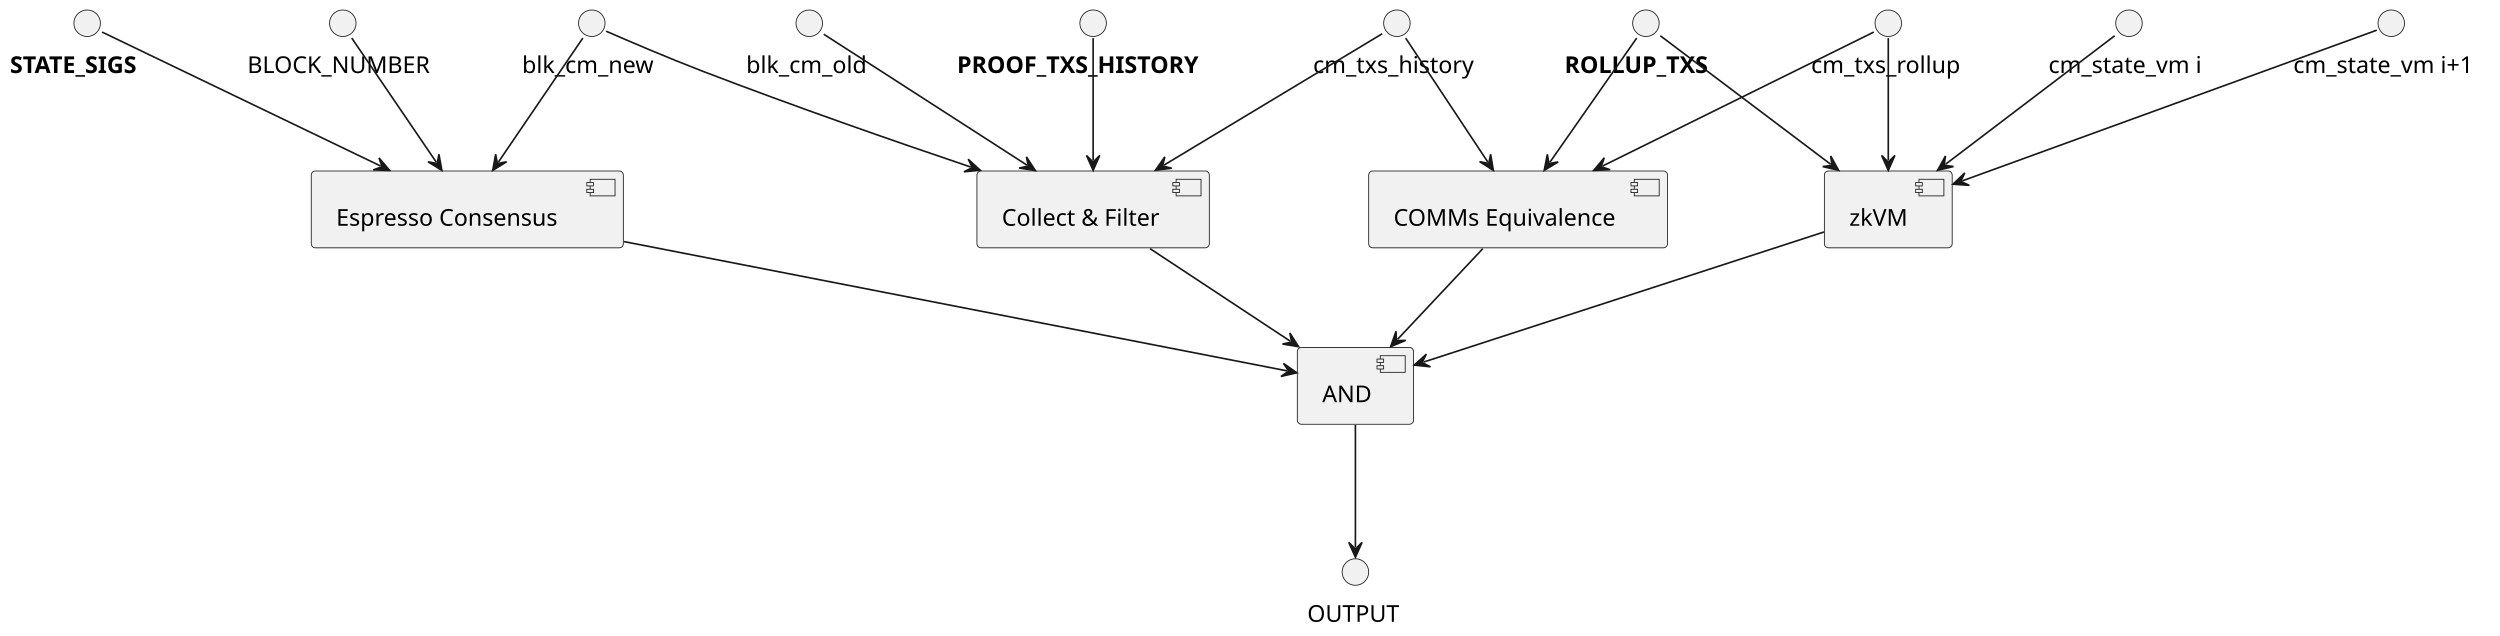
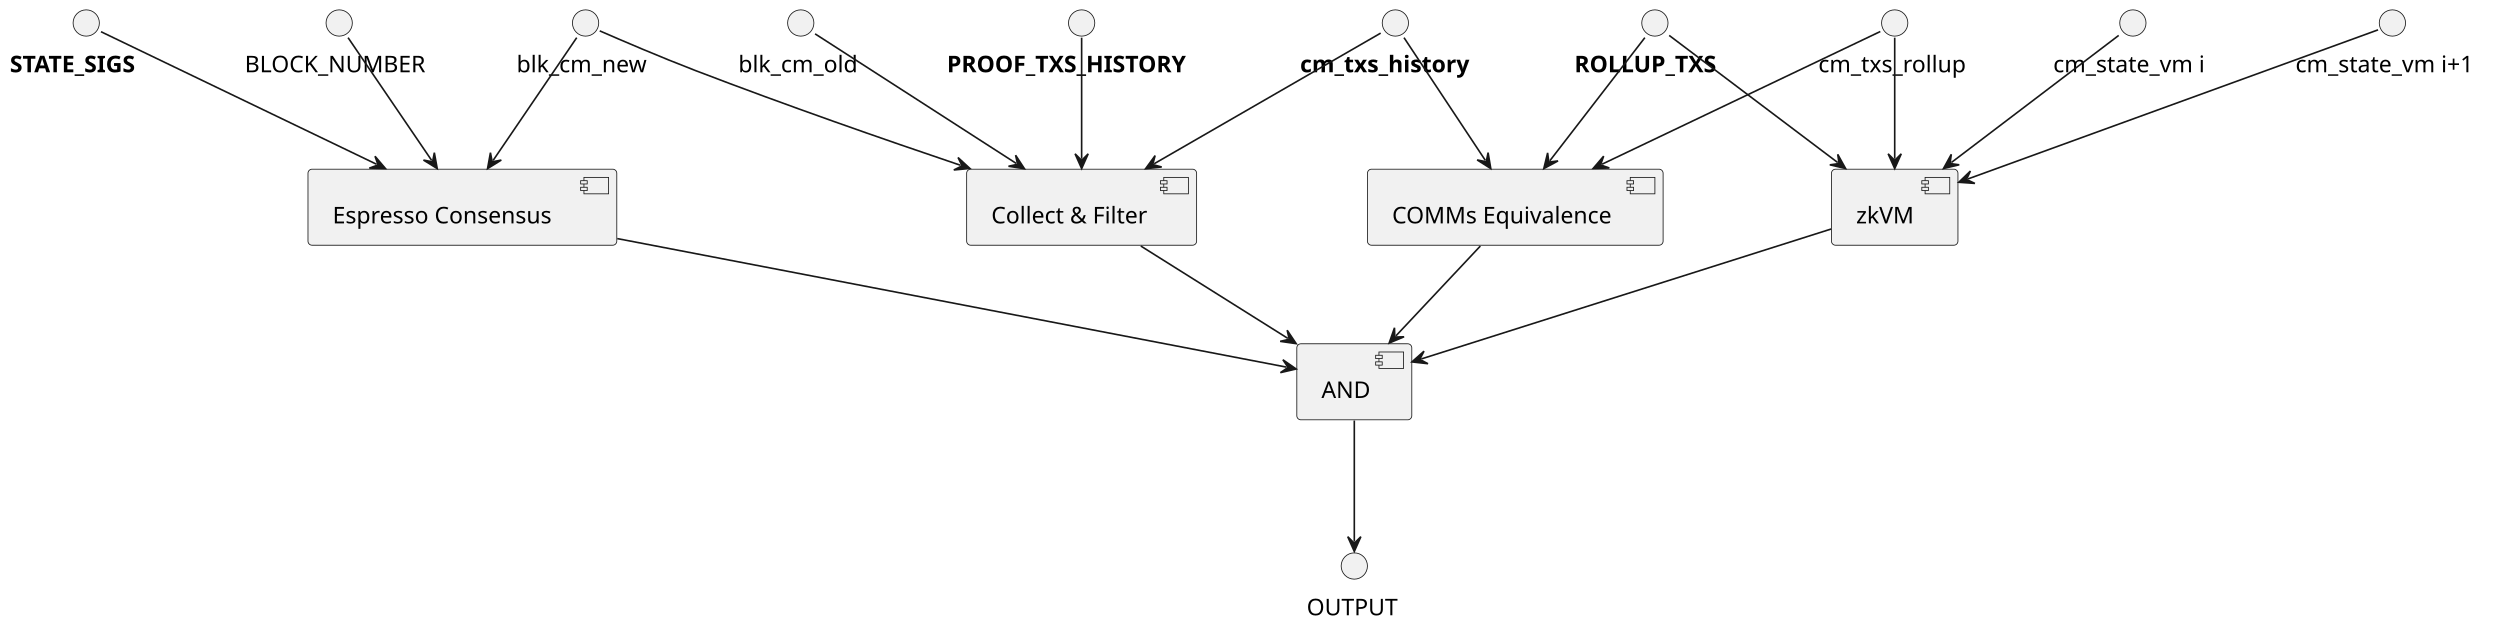
- <svg xmlns="http://www.w3.org/2000/svg" contentStyleType="text/css" height="383px" preserveAspectRatio="none" style="width:1506px;height:383px;background:#FFFFFF;" version="1.1" viewBox="0 0 1506 383" width="1506px" zoomAndPan="magnify">
+ <svg xmlns="http://www.w3.org/2000/svg" contentStyleType="text/css" height="383px" preserveAspectRatio="none" style="width:1522px;height:383px;background:#FFFFFF;" version="1.1" viewBox="0 0 1522 383" width="1522px" zoomAndPan="magnify">
  <defs />
  <g>
    <g id="elem_EspCons">
      <rect fill="#F1F1F1" height="46.297" rx="2.5" ry="2.5" style="stroke:#181818;stroke-width:0.5;" width="188" x="187.5" y="103" />
      <rect fill="#F1F1F1" height="10" style="stroke:#181818;stroke-width:0.5;" width="15" x="355.5" y="108" />
      <rect fill="#F1F1F1" height="2" style="stroke:#181818;stroke-width:0.5;" width="4" x="353.5" y="110" />
      <rect fill="#F1F1F1" height="2" style="stroke:#181818;stroke-width:0.5;" width="4" x="353.5" y="114" />
      <text fill="#000000" font-family="sans-serif" font-size="14" lengthAdjust="spacing" textLength="148" x="202.5" y="135.995">Espresso Consensus</text>
    </g>
    <g id="elem_CF">
      <rect fill="#F1F1F1" height="46.297" rx="2.5" ry="2.5" style="stroke:#181818;stroke-width:0.5;" width="140" x="588.5" y="103" />
      <rect fill="#F1F1F1" height="10" style="stroke:#181818;stroke-width:0.5;" width="15" x="708.5" y="108" />
      <rect fill="#F1F1F1" height="2" style="stroke:#181818;stroke-width:0.5;" width="4" x="706.5" y="110" />
      <rect fill="#F1F1F1" height="2" style="stroke:#181818;stroke-width:0.5;" width="4" x="706.5" y="114" />
      <text fill="#000000" font-family="sans-serif" font-size="14" lengthAdjust="spacing" textLength="100" x="603.5" y="135.995">Collect &amp; Filter</text>
    </g>
    <g id="elem_CE">
-       <rect fill="#F1F1F1" height="46.297" rx="2.5" ry="2.5" style="stroke:#181818;stroke-width:0.5;" width="180" x="824.5" y="103" />
-       <rect fill="#F1F1F1" height="10" style="stroke:#181818;stroke-width:0.5;" width="15" x="984.5" y="108" />
-       <rect fill="#F1F1F1" height="2" style="stroke:#181818;stroke-width:0.5;" width="4" x="982.5" y="110" />
-       <rect fill="#F1F1F1" height="2" style="stroke:#181818;stroke-width:0.5;" width="4" x="982.5" y="114" />
-       <text fill="#000000" font-family="sans-serif" font-size="14" lengthAdjust="spacing" textLength="140" x="839.5" y="135.995">COMMs Equivalence</text>
+       <rect fill="#F1F1F1" height="46.297" rx="2.5" ry="2.5" style="stroke:#181818;stroke-width:0.5;" width="180" x="832.5" y="103" />
+       <rect fill="#F1F1F1" height="10" style="stroke:#181818;stroke-width:0.5;" width="15" x="992.5" y="108" />
+       <rect fill="#F1F1F1" height="2" style="stroke:#181818;stroke-width:0.5;" width="4" x="990.5" y="110" />
+       <rect fill="#F1F1F1" height="2" style="stroke:#181818;stroke-width:0.5;" width="4" x="990.5" y="114" />
+       <text fill="#000000" font-family="sans-serif" font-size="14" lengthAdjust="spacing" textLength="140" x="847.5" y="135.995">COMMs Equivalence</text>
    </g>
    <g id="elem_AND">
-       <rect fill="#F1F1F1" height="46.297" rx="2.5" ry="2.5" style="stroke:#181818;stroke-width:0.5;" width="70" x="781.5" y="209.29" />
-       <rect fill="#F1F1F1" height="10" style="stroke:#181818;stroke-width:0.5;" width="15" x="831.5" y="214.29" />
-       <rect fill="#F1F1F1" height="2" style="stroke:#181818;stroke-width:0.5;" width="4" x="829.5" y="216.29" />
-       <rect fill="#F1F1F1" height="2" style="stroke:#181818;stroke-width:0.5;" width="4" x="829.5" y="220.29" />
-       <text fill="#000000" font-family="sans-serif" font-size="14" lengthAdjust="spacing" textLength="30" x="796.5" y="242.285">AND</text>
+       <rect fill="#F1F1F1" height="46.297" rx="2.5" ry="2.5" style="stroke:#181818;stroke-width:0.5;" width="70" x="789.5" y="209.29" />
+       <rect fill="#F1F1F1" height="10" style="stroke:#181818;stroke-width:0.5;" width="15" x="839.5" y="214.29" />
+       <rect fill="#F1F1F1" height="2" style="stroke:#181818;stroke-width:0.5;" width="4" x="837.5" y="216.29" />
+       <rect fill="#F1F1F1" height="2" style="stroke:#181818;stroke-width:0.5;" width="4" x="837.5" y="220.29" />
+       <text fill="#000000" font-family="sans-serif" font-size="14" lengthAdjust="spacing" textLength="30" x="804.5" y="242.285">AND</text>
    </g>
    <g id="elem_ZK">
-       <rect fill="#F1F1F1" height="46.297" rx="2.5" ry="2.5" style="stroke:#181818;stroke-width:0.5;" width="77" x="1099" y="103" />
-       <rect fill="#F1F1F1" height="10" style="stroke:#181818;stroke-width:0.5;" width="15" x="1156" y="108" />
-       <rect fill="#F1F1F1" height="2" style="stroke:#181818;stroke-width:0.5;" width="4" x="1154" y="110" />
-       <rect fill="#F1F1F1" height="2" style="stroke:#181818;stroke-width:0.5;" width="4" x="1154" y="114" />
-       <text fill="#000000" font-family="sans-serif" font-size="14" lengthAdjust="spacing" textLength="37" x="1114" y="135.995">zkVM</text>
+       <rect fill="#F1F1F1" height="46.297" rx="2.5" ry="2.5" style="stroke:#181818;stroke-width:0.5;" width="77" x="1115" y="103" />
+       <rect fill="#F1F1F1" height="10" style="stroke:#181818;stroke-width:0.5;" width="15" x="1172" y="108" />
+       <rect fill="#F1F1F1" height="2" style="stroke:#181818;stroke-width:0.5;" width="4" x="1170" y="110" />
+       <rect fill="#F1F1F1" height="2" style="stroke:#181818;stroke-width:0.5;" width="4" x="1170" y="114" />
+       <text fill="#000000" font-family="sans-serif" font-size="14" lengthAdjust="spacing" textLength="37" x="1130" y="135.995">zkVM</text>
    </g>
    <g id="elem_blk_cm_new">
      <ellipse cx="356.5" cy="14" fill="#F1F1F1" rx="8" ry="8" style="stroke:#181818;stroke-width:0.5;" />
      <text fill="#000000" font-family="sans-serif" font-size="14" lengthAdjust="spacing" textLength="84" x="314.5" y="43.995">blk_cm_new</text>
    </g>
    <g id="elem_&lt;b&gt;STATE_SIGS&lt;/b&gt;">
      <ellipse cx="52.5" cy="14" fill="#F1F1F1" rx="8" ry="8" style="stroke:#181818;stroke-width:0.5;" />
      <text fill="#000000" font-family="sans-serif" font-size="14" font-weight="bold" lengthAdjust="spacing" textLength="93" x="6" y="43.995">STATE_SIGS</text>
    </g>
    <g id="elem_BLOCK_NUMBER">
      <ellipse cx="206.5" cy="14" fill="#F1F1F1" rx="8" ry="8" style="stroke:#181818;stroke-width:0.5;" />
      <text fill="#000000" font-family="sans-serif" font-size="14" lengthAdjust="spacing" textLength="115" x="149" y="43.995">BLOCK_NUMBER</text>
    </g>
    <g id="elem_blk_cm_old">
      <ellipse cx="487.5" cy="14" fill="#F1F1F1" rx="8" ry="8" style="stroke:#181818;stroke-width:0.5;" />
      <text fill="#000000" font-family="sans-serif" font-size="14" lengthAdjust="spacing" textLength="76" x="449.5" y="43.995">blk_cm_old</text>
    </g>
    <g id="elem_&lt;b&gt;PROOF_TXS_HISTORY&lt;/b&gt;">
      <ellipse cx="658.5" cy="14" fill="#F1F1F1" rx="8" ry="8" style="stroke:#181818;stroke-width:0.5;" />
      <text fill="#000000" font-family="sans-serif" font-size="14" font-weight="bold" lengthAdjust="spacing" textLength="164" x="576.5" y="43.995">PROOF_TXS_HISTORY</text>
    </g>
    <g id="elem_&lt;b&gt;ROLLUP_TXS&lt;/b&gt;">
-       <ellipse cx="991.5" cy="14" fill="#F1F1F1" rx="8" ry="8" style="stroke:#181818;stroke-width:0.5;" />
-       <text fill="#000000" font-family="sans-serif" font-size="14" font-weight="bold" lengthAdjust="spacing" textLength="98" x="942.5" y="43.995">ROLLUP_TXS</text>
+       <ellipse cx="1007.5" cy="14" fill="#F1F1F1" rx="8" ry="8" style="stroke:#181818;stroke-width:0.5;" />
+       <text fill="#000000" font-family="sans-serif" font-size="14" font-weight="bold" lengthAdjust="spacing" textLength="98" x="958.5" y="43.995">ROLLUP_TXS</text>
    </g>
    <g id="elem_cm_txs_rollup">
-       <ellipse cx="1137.5" cy="14" fill="#F1F1F1" rx="8" ry="8" style="stroke:#181818;stroke-width:0.5;" />
-       <text fill="#000000" font-family="sans-serif" font-size="14" lengthAdjust="spacing" textLength="93" x="1091" y="43.995">cm_txs_rollup</text>
+       <ellipse cx="1153.5" cy="14" fill="#F1F1F1" rx="8" ry="8" style="stroke:#181818;stroke-width:0.5;" />
+       <text fill="#000000" font-family="sans-serif" font-size="14" lengthAdjust="spacing" textLength="93" x="1107" y="43.995">cm_txs_rollup</text>
    </g>
-     <g id="elem_cm_txs_history">
-       <ellipse cx="841.5" cy="14" fill="#F1F1F1" rx="8" ry="8" style="stroke:#181818;stroke-width:0.5;" />
-       <text fill="#000000" font-family="sans-serif" font-size="14" lengthAdjust="spacing" textLength="101" x="791" y="43.995">cm_txs_history</text>
+     <g id="elem_&lt;b&gt;cm_txs_history&lt;/b&gt;">
+       <ellipse cx="849.5" cy="14" fill="#F1F1F1" rx="8" ry="8" style="stroke:#181818;stroke-width:0.5;" />
+       <text fill="#000000" font-family="sans-serif" font-size="14" font-weight="bold" lengthAdjust="spacing" textLength="116" x="791.5" y="43.995">cm_txs_history</text>
    </g>
    <g id="elem_cm_state_vm i">
-       <ellipse cx="1282.5" cy="14" fill="#F1F1F1" rx="8" ry="8" style="stroke:#181818;stroke-width:0.5;" />
-       <text fill="#000000" font-family="sans-serif" font-size="14" lengthAdjust="spacing" textLength="97" x="1234" y="43.995">cm_state_vm i</text>
+       <ellipse cx="1298.5" cy="14" fill="#F1F1F1" rx="8" ry="8" style="stroke:#181818;stroke-width:0.5;" />
+       <text fill="#000000" font-family="sans-serif" font-size="14" lengthAdjust="spacing" textLength="97" x="1250" y="43.995">cm_state_vm i</text>
    </g>
    <g id="elem_cm_state_vm i+1">
-       <ellipse cx="1440.5" cy="14" fill="#F1F1F1" rx="8" ry="8" style="stroke:#181818;stroke-width:0.5;" />
-       <text fill="#000000" font-family="sans-serif" font-size="14" lengthAdjust="spacing" textLength="118" x="1381.5" y="43.995">cm_state_vm i+1</text>
+       <ellipse cx="1456.5" cy="14" fill="#F1F1F1" rx="8" ry="8" style="stroke:#181818;stroke-width:0.5;" />
+       <text fill="#000000" font-family="sans-serif" font-size="14" lengthAdjust="spacing" textLength="118" x="1397.5" y="43.995">cm_state_vm i+1</text>
    </g>
    <g id="elem_OUTPUT">
-       <ellipse cx="816.5" cy="344.59" fill="#F1F1F1" rx="8" ry="8" style="stroke:#181818;stroke-width:0.5;" />
-       <text fill="#000000" font-family="sans-serif" font-size="14" lengthAdjust="spacing" textLength="58" x="787.5" y="374.585">OUTPUT</text>
+       <ellipse cx="824.5" cy="344.59" fill="#F1F1F1" rx="8" ry="8" style="stroke:#181818;stroke-width:0.5;" />
+       <text fill="#000000" font-family="sans-serif" font-size="14" lengthAdjust="spacing" textLength="58" x="795.5" y="374.585">OUTPUT</text>
    </g>
    <g id="link_blk_cm_new_EspCons">
      <path d="M351.11,22.92 C339.89,39.39 317.057,72.921 300.197,97.681 " fill="none" id="blk_cm_new-to-EspCons" style="stroke:#181818;stroke-width:1.0;" />
      <polygon fill="#181818" points="296.82,102.64,305.192,97.452,299.634,98.507,298.579,92.95,296.82,102.64" style="stroke:#181818;stroke-width:1.0;" />
    </g>
    <g id="link_&lt;b&gt;STATE_SIGS&lt;/b&gt;_EspCons">
      <path d="M61.48,19.31 C89.84,32.96 173.543,73.22 229.273,100.02 " fill="none" id="&lt;b&gt;STATE_SIGS&lt;/b&gt;-to-EspCons" style="stroke:#181818;stroke-width:1.0;" />
      <polygon fill="#181818" points="234.68,102.62,228.303,95.115,230.174,100.453,224.836,102.324,234.68,102.62" style="stroke:#181818;stroke-width:1.0;" />
    </g>
    <g id="link_BLOCK_NUMBER_EspCons">
      <path d="M211.89,22.92 C223.11,39.39 245.943,72.921 262.803,97.681 " fill="none" id="BLOCK_NUMBER-to-EspCons" style="stroke:#181818;stroke-width:1.0;" />
      <polygon fill="#181818" points="266.18,102.64,264.421,92.95,263.366,98.507,257.808,97.452,266.18,102.64" style="stroke:#181818;stroke-width:1.0;" />
    </g>
    <g id="link_blk_cm_old_CF">
      <path d="M496.22,20.61 C519.36,35.52 578.286,73.47 618.656,99.48 " fill="none" id="blk_cm_old-to-CF" style="stroke:#181818;stroke-width:1.0;" />
      <polygon fill="#181818" points="623.7,102.73,618.301,94.493,619.497,100.022,613.968,101.218,623.7,102.73" style="stroke:#181818;stroke-width:1.0;" />
    </g>
    <g id="link_blk_cm_new_CF">
      <path d="M365.11,18.79 C377.8,24.33 402.31,34.87 423.5,43 C479.29,64.38 537.676,84.708 584.806,100.648 " fill="none" id="blk_cm_new-to-CF" style="stroke:#181818;stroke-width:1.0;" />
      <polygon fill="#181818" points="590.49,102.57,583.246,95.897,585.754,100.968,580.683,103.476,590.49,102.57" style="stroke:#181818;stroke-width:1.0;" />
    </g>
    <g id="link_&lt;b&gt;PROOF_TXS_HISTORY&lt;/b&gt;_CF">
      <path d="M658.5,22.92 C658.5,39.39 658.5,71.88 658.5,96.64 " fill="none" id="&lt;b&gt;PROOF_TXS_HISTORY&lt;/b&gt;-to-CF" style="stroke:#181818;stroke-width:1.0;" />
      <polygon fill="#181818" points="658.5,102.64,662.5,93.64,658.5,97.64,654.5,93.64,658.5,102.64" style="stroke:#181818;stroke-width:1.0;" />
    </g>
    <g id="link_&lt;b&gt;ROLLUP_TXS&lt;/b&gt;_CE">
-       <path d="M985.96,22.92 C974.44,39.39 950.978,72.963 933.668,97.723 " fill="none" id="&lt;b&gt;ROLLUP_TXS&lt;/b&gt;-to-CE" style="stroke:#181818;stroke-width:1.0;" />
-       <polygon fill="#181818" points="930.23,102.64,938.665,97.556,933.095,98.542,932.109,92.972,930.23,102.64" style="stroke:#181818;stroke-width:1.0;" />
+       <path d="M1001.39,22.92 C988.67,39.39 962.647,73.131 943.527,97.891 " fill="none" id="&lt;b&gt;ROLLUP_TXS&lt;/b&gt;-to-CE" style="stroke:#181818;stroke-width:1.0;" />
+       <polygon fill="#181818" points="939.86,102.64,948.527,97.961,942.916,98.683,942.195,93.072,939.86,102.64" style="stroke:#181818;stroke-width:1.0;" />
    </g>
    <g id="link_&lt;b&gt;ROLLUP_TXS&lt;/b&gt;_ZK">
-       <path d="M1000.2,21.56 C1020.88,37.16 1069.03,73.486 1102.8,98.966 " fill="none" id="&lt;b&gt;ROLLUP_TXS&lt;/b&gt;-to-ZK" style="stroke:#181818;stroke-width:1.0;" />
-       <polygon fill="#181818" points="1107.59,102.58,1102.815,93.966,1103.599,99.569,1097.996,100.352,1107.59,102.58" style="stroke:#181818;stroke-width:1.0;" />
+       <path d="M1016.2,21.56 C1036.88,37.16 1085.03,73.486 1118.8,98.966 " fill="none" id="&lt;b&gt;ROLLUP_TXS&lt;/b&gt;-to-ZK" style="stroke:#181818;stroke-width:1.0;" />
+       <polygon fill="#181818" points="1123.59,102.58,1118.815,93.966,1119.599,99.569,1113.996,100.352,1123.59,102.58" style="stroke:#181818;stroke-width:1.0;" />
    </g>
    <g id="link_cm_txs_rollup_CE">
-       <path d="M1128.76,19.31 C1101.14,32.96 1019.75,73.164 965.47,99.964 " fill="none" id="cm_txs_rollup-to-CE" style="stroke:#181818;stroke-width:1.0;" />
-       <polygon fill="#181818" points="960.09,102.62,969.931,102.222,964.573,100.406,966.389,95.049,960.09,102.62" style="stroke:#181818;stroke-width:1.0;" />
+       <path d="M1144.73,19.18 C1116.46,32.66 1031.745,73.047 975.326,99.957 " fill="none" id="cm_txs_rollup-to-CE" style="stroke:#181818;stroke-width:1.0;" />
+       <polygon fill="#181818" points="969.91,102.54,979.755,102.276,974.423,100.388,976.311,95.055,969.91,102.54" style="stroke:#181818;stroke-width:1.0;" />
    </g>
-     <g id="link_cm_txs_history_CE">
-       <path d="M846.75,22.92 C857.67,39.39 879.854,72.88 896.274,97.64 " fill="none" id="cm_txs_history-to-CE" style="stroke:#181818;stroke-width:1.0;" />
-       <polygon fill="#181818" points="899.59,102.64,897.949,92.929,896.827,98.473,891.282,97.35,899.59,102.64" style="stroke:#181818;stroke-width:1.0;" />
+     <g id="link_&lt;b&gt;cm_txs_history&lt;/b&gt;_CE">
+       <path d="M854.75,22.92 C865.67,39.39 887.854,72.88 904.274,97.64 " fill="none" id="&lt;b&gt;cm_txs_history&lt;/b&gt;-to-CE" style="stroke:#181818;stroke-width:1.0;" />
+       <polygon fill="#181818" points="907.59,102.64,905.949,92.929,904.827,98.473,899.282,97.35,907.59,102.64" style="stroke:#181818;stroke-width:1.0;" />
    </g>
-     <g id="link_cm_txs_history_CF">
-       <path d="M832.67,20.31 C808.4,34.92 744.701,73.266 701.181,99.456 " fill="none" id="cm_txs_history-to-CF" style="stroke:#181818;stroke-width:1.0;" />
-       <polygon fill="#181818" points="696.04,102.55,705.814,101.337,700.324,99.972,701.689,94.482,696.04,102.55" style="stroke:#181818;stroke-width:1.0;" />
+     <g id="link_&lt;b&gt;cm_txs_history&lt;/b&gt;_CF">
+       <path d="M840.54,20.16 C815.39,34.66 748.188,73.422 702.638,99.692 " fill="none" id="&lt;b&gt;cm_txs_history&lt;/b&gt;-to-CF" style="stroke:#181818;stroke-width:1.0;" />
+       <polygon fill="#181818" points="697.44,102.69,707.235,101.659,701.771,100.192,703.238,94.729,697.44,102.69" style="stroke:#181818;stroke-width:1.0;" />
    </g>
    <g id="link_cm_state_vm i_ZK">
-       <path d="M1273.86,21.56 C1253.32,37.16 1205.518,73.47 1171.978,98.95 " fill="none" id="cm_state_vm i-to-ZK" style="stroke:#181818;stroke-width:1.0;" />
-       <polygon fill="#181818" points="1167.2,102.58,1176.786,100.321,1171.181,99.555,1171.947,93.951,1167.2,102.58" style="stroke:#181818;stroke-width:1.0;" />
+       <path d="M1289.86,21.56 C1269.32,37.16 1221.518,73.47 1187.978,98.95 " fill="none" id="cm_state_vm i-to-ZK" style="stroke:#181818;stroke-width:1.0;" />
+       <polygon fill="#181818" points="1183.2,102.58,1192.786,100.321,1187.181,99.555,1187.947,93.951,1183.2,102.58" style="stroke:#181818;stroke-width:1.0;" />
    </g>
    <g id="link_cm_state_vm i+1_ZK">
-       <path d="M1431.76,18.17 C1394.5,31.72 1253.249,83.07 1182.129,108.92 " fill="none" id="cm_state_vm i+1-to-ZK" style="stroke:#181818;stroke-width:1.0;" />
-       <polygon fill="#181818" points="1176.49,110.97,1186.315,111.655,1181.189,109.262,1183.582,104.136,1176.49,110.97" style="stroke:#181818;stroke-width:1.0;" />
+       <path d="M1447.76,18.17 C1410.5,31.72 1269.249,83.07 1198.129,108.92 " fill="none" id="cm_state_vm i+1-to-ZK" style="stroke:#181818;stroke-width:1.0;" />
+       <polygon fill="#181818" points="1192.49,110.97,1202.315,111.655,1197.189,109.262,1199.582,104.136,1192.49,110.97" style="stroke:#181818;stroke-width:1.0;" />
    </g>
    <g id="link_cm_txs_rollup_ZK">
-       <path d="M1137.5,22.92 C1137.5,39.39 1137.5,71.88 1137.5,96.64 " fill="none" id="cm_txs_rollup-to-ZK" style="stroke:#181818;stroke-width:1.0;" />
-       <polygon fill="#181818" points="1137.5,102.64,1141.5,93.64,1137.5,97.64,1133.5,93.64,1137.5,102.64" style="stroke:#181818;stroke-width:1.0;" />
+       <path d="M1153.5,22.92 C1153.5,39.39 1153.5,71.88 1153.5,96.64 " fill="none" id="cm_txs_rollup-to-ZK" style="stroke:#181818;stroke-width:1.0;" />
+       <polygon fill="#181818" points="1153.5,102.64,1157.5,93.64,1153.5,97.64,1149.5,93.64,1153.5,102.64" style="stroke:#181818;stroke-width:1.0;" />
    </g>
    <g id="link_EspCons_AND">
-       <path d="M375.92,145.55 C496.66,169.09 693.951,207.552 775.341,223.422 " fill="none" id="EspCons-to-AND" style="stroke:#181818;stroke-width:1.0;" />
-       <polygon fill="#181818" points="781.23,224.57,773.162,218.922,776.322,223.613,771.631,226.774,781.23,224.57" style="stroke:#181818;stroke-width:1.0;" />
+       <path d="M375.77,145.25 C498.32,168.79 700.518,207.628 783.208,223.508 " fill="none" id="EspCons-to-AND" style="stroke:#181818;stroke-width:1.0;" />
+       <polygon fill="#181818" points="789.1,224.64,781.016,219.014,784.19,223.697,779.507,226.871,789.1,224.64" style="stroke:#181818;stroke-width:1.0;" />
    </g>
    <g id="link_ZK_AND">
-       <path d="M1098.78,139.73 C1035.91,160.15 918.286,198.365 857.616,218.085 " fill="none" id="ZK-to-AND" style="stroke:#181818;stroke-width:1.0;" />
-       <polygon fill="#181818" points="851.91,219.94,861.706,220.962,856.665,218.394,859.233,213.354,851.91,219.94" style="stroke:#181818;stroke-width:1.0;" />
+       <path d="M1114.79,139.42 C1050.25,159.88 927.319,198.846 865.289,218.516 " fill="none" id="ZK-to-AND" style="stroke:#181818;stroke-width:1.0;" />
+       <polygon fill="#181818" points="859.57,220.33,869.358,221.422,864.336,218.819,866.94,213.797,859.57,220.33" style="stroke:#181818;stroke-width:1.0;" />
    </g>
    <g id="link_CE_AND">
-       <path d="M893.24,149.78 C876.8,167.27 858.259,186.998 841.829,204.478 " fill="none" id="CE-to-AND" style="stroke:#181818;stroke-width:1.0;" />
-       <polygon fill="#181818" points="837.72,208.85,846.799,205.032,841.144,205.207,840.969,199.553,837.72,208.85" style="stroke:#181818;stroke-width:1.0;" />
+       <path d="M901.24,149.78 C884.8,167.27 866.259,186.998 849.829,204.478 " fill="none" id="CE-to-AND" style="stroke:#181818;stroke-width:1.0;" />
+       <polygon fill="#181818" points="845.72,208.85,854.799,205.032,849.144,205.207,848.969,199.553,845.72,208.85" style="stroke:#181818;stroke-width:1.0;" />
    </g>
    <g id="link_CF_AND">
-       <path d="M692.78,149.78 C719.29,167.27 750.793,188.065 777.273,205.544 " fill="none" id="CF-to-AND" style="stroke:#181818;stroke-width:1.0;" />
-       <polygon fill="#181818" points="782.28,208.85,776.973,200.554,778.107,206.095,772.565,207.23,782.28,208.85" style="stroke:#181818;stroke-width:1.0;" />
+       <path d="M694.52,149.78 C722.55,167.39 756.169,188.508 784.039,206.018 " fill="none" id="CF-to-AND" style="stroke:#181818;stroke-width:1.0;" />
+       <polygon fill="#181818" points="789.12,209.21,783.627,201.035,784.886,206.55,779.371,207.809,789.12,209.21" style="stroke:#181818;stroke-width:1.0;" />
    </g>
    <g id="link_AND_OUTPUT">
-       <path d="M816.5,256 C816.5,280.8 816.5,313.3 816.5,329.73 " fill="none" id="AND-to-OUTPUT" style="stroke:#181818;stroke-width:1.0;" />
-       <polygon fill="#181818" points="816.5,335.73,820.5,326.73,816.5,330.73,812.5,326.73,816.5,335.73" style="stroke:#181818;stroke-width:1.0;" />
+       <path d="M824.5,256 C824.5,280.8 824.5,313.3 824.5,329.73 " fill="none" id="AND-to-OUTPUT" style="stroke:#181818;stroke-width:1.0;" />
+       <polygon fill="#181818" points="824.5,335.73,828.5,326.73,824.5,330.73,820.5,326.73,824.5,335.73" style="stroke:#181818;stroke-width:1.0;" />
    </g>
  </g>
</svg>
